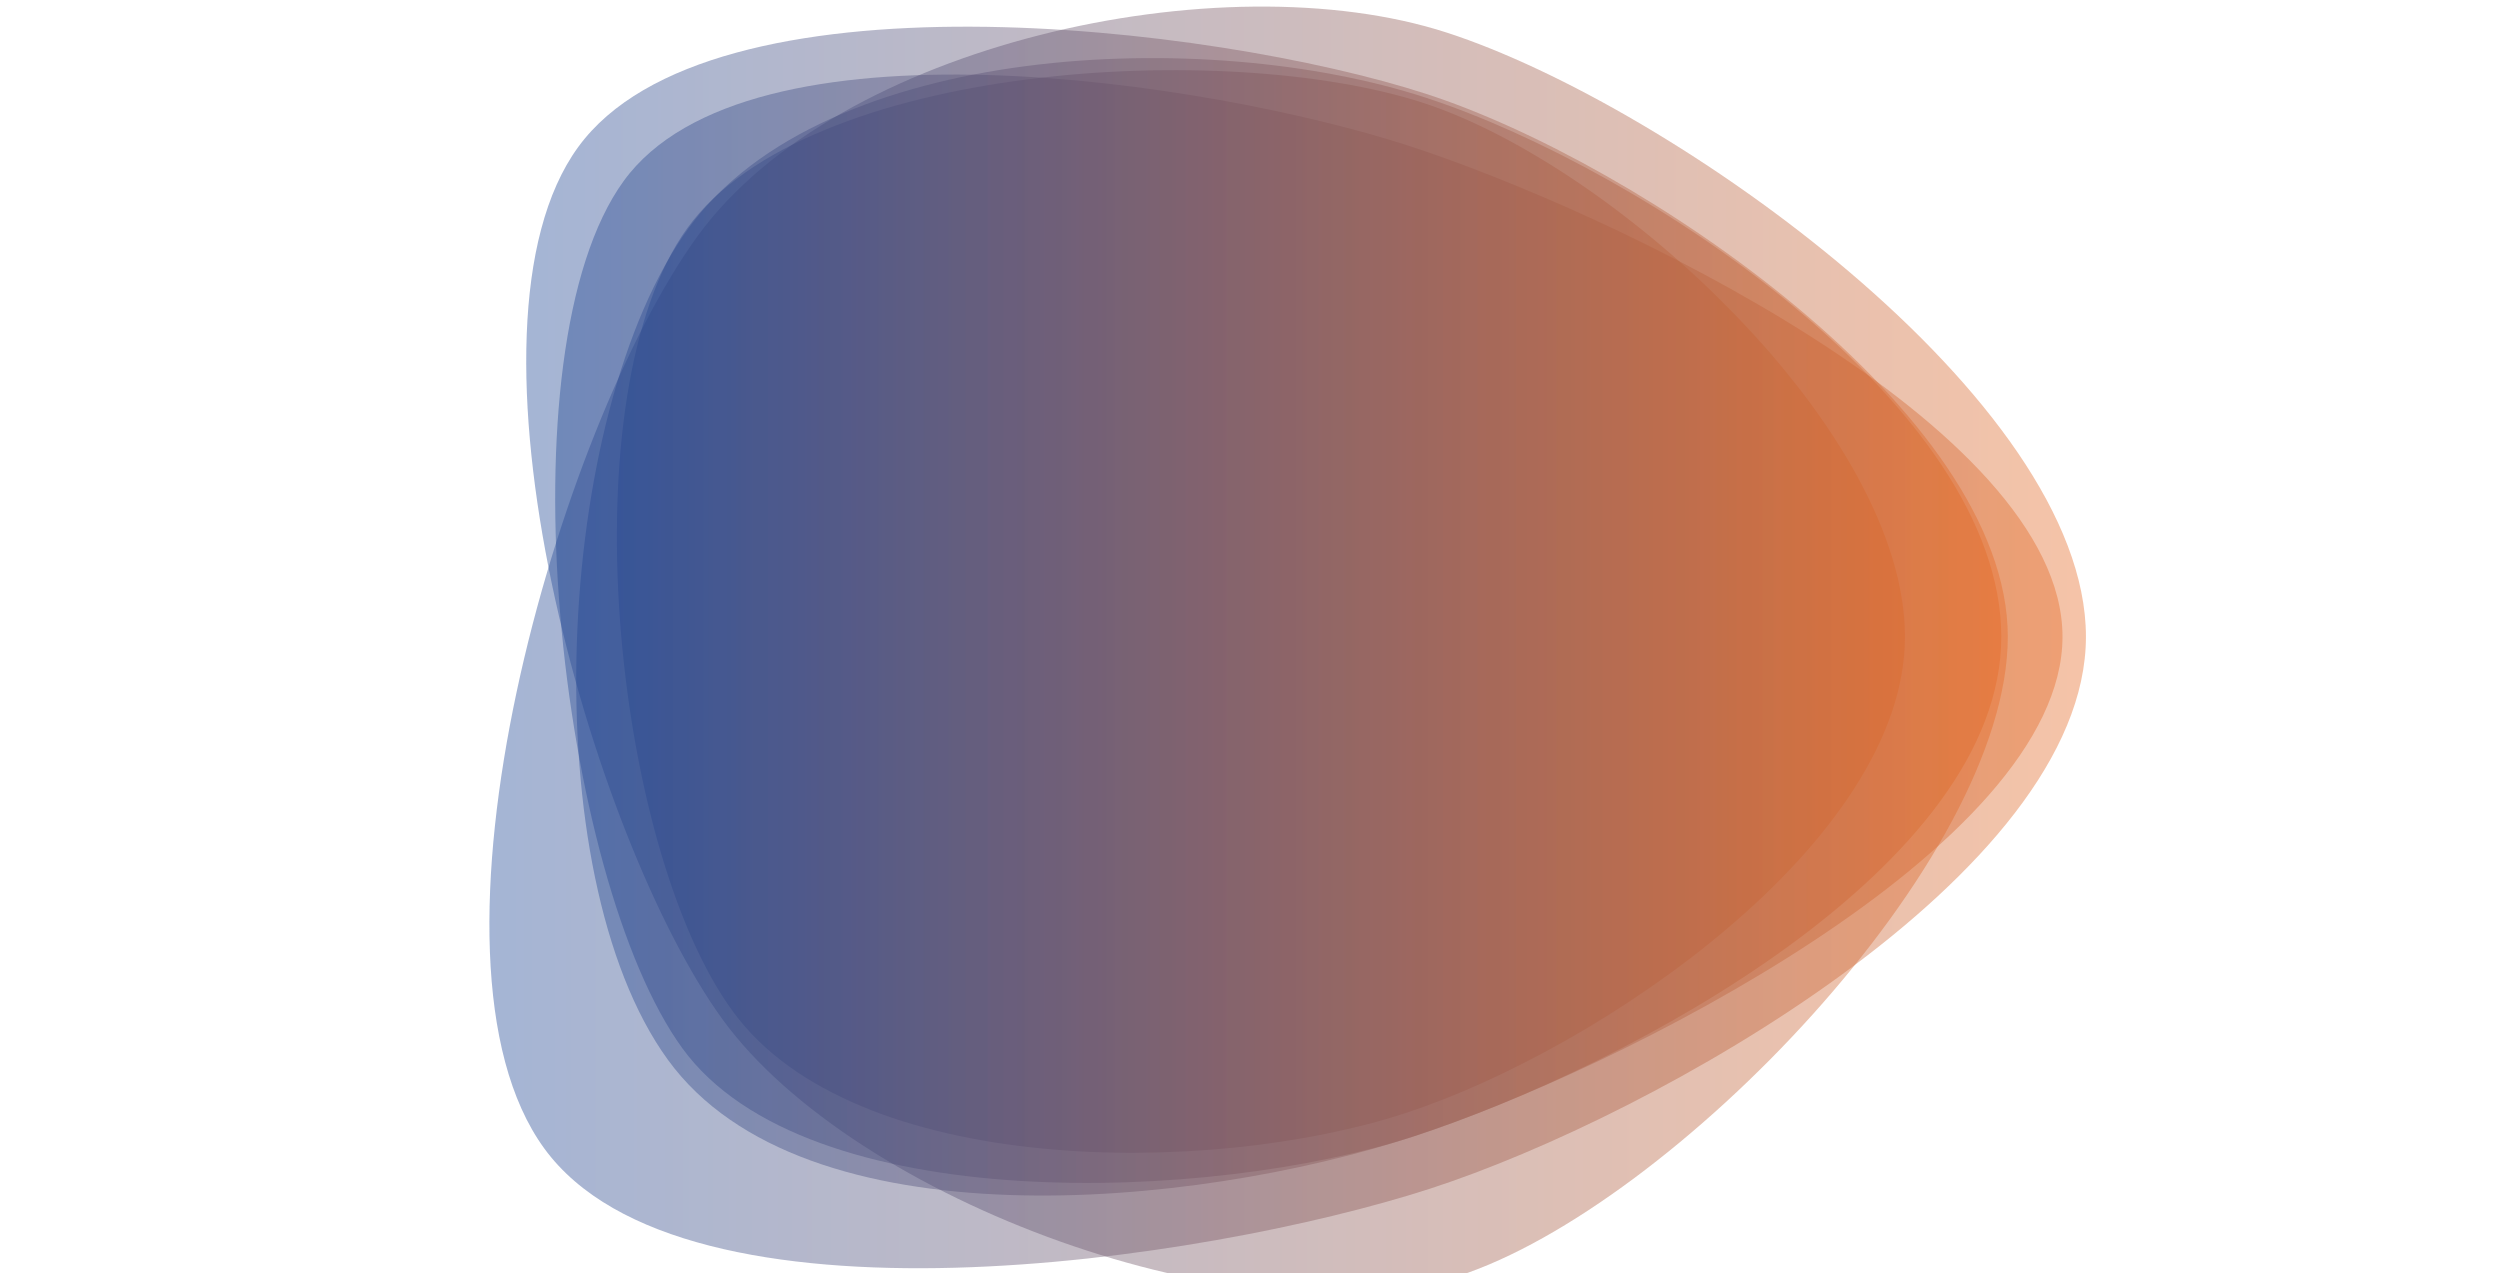
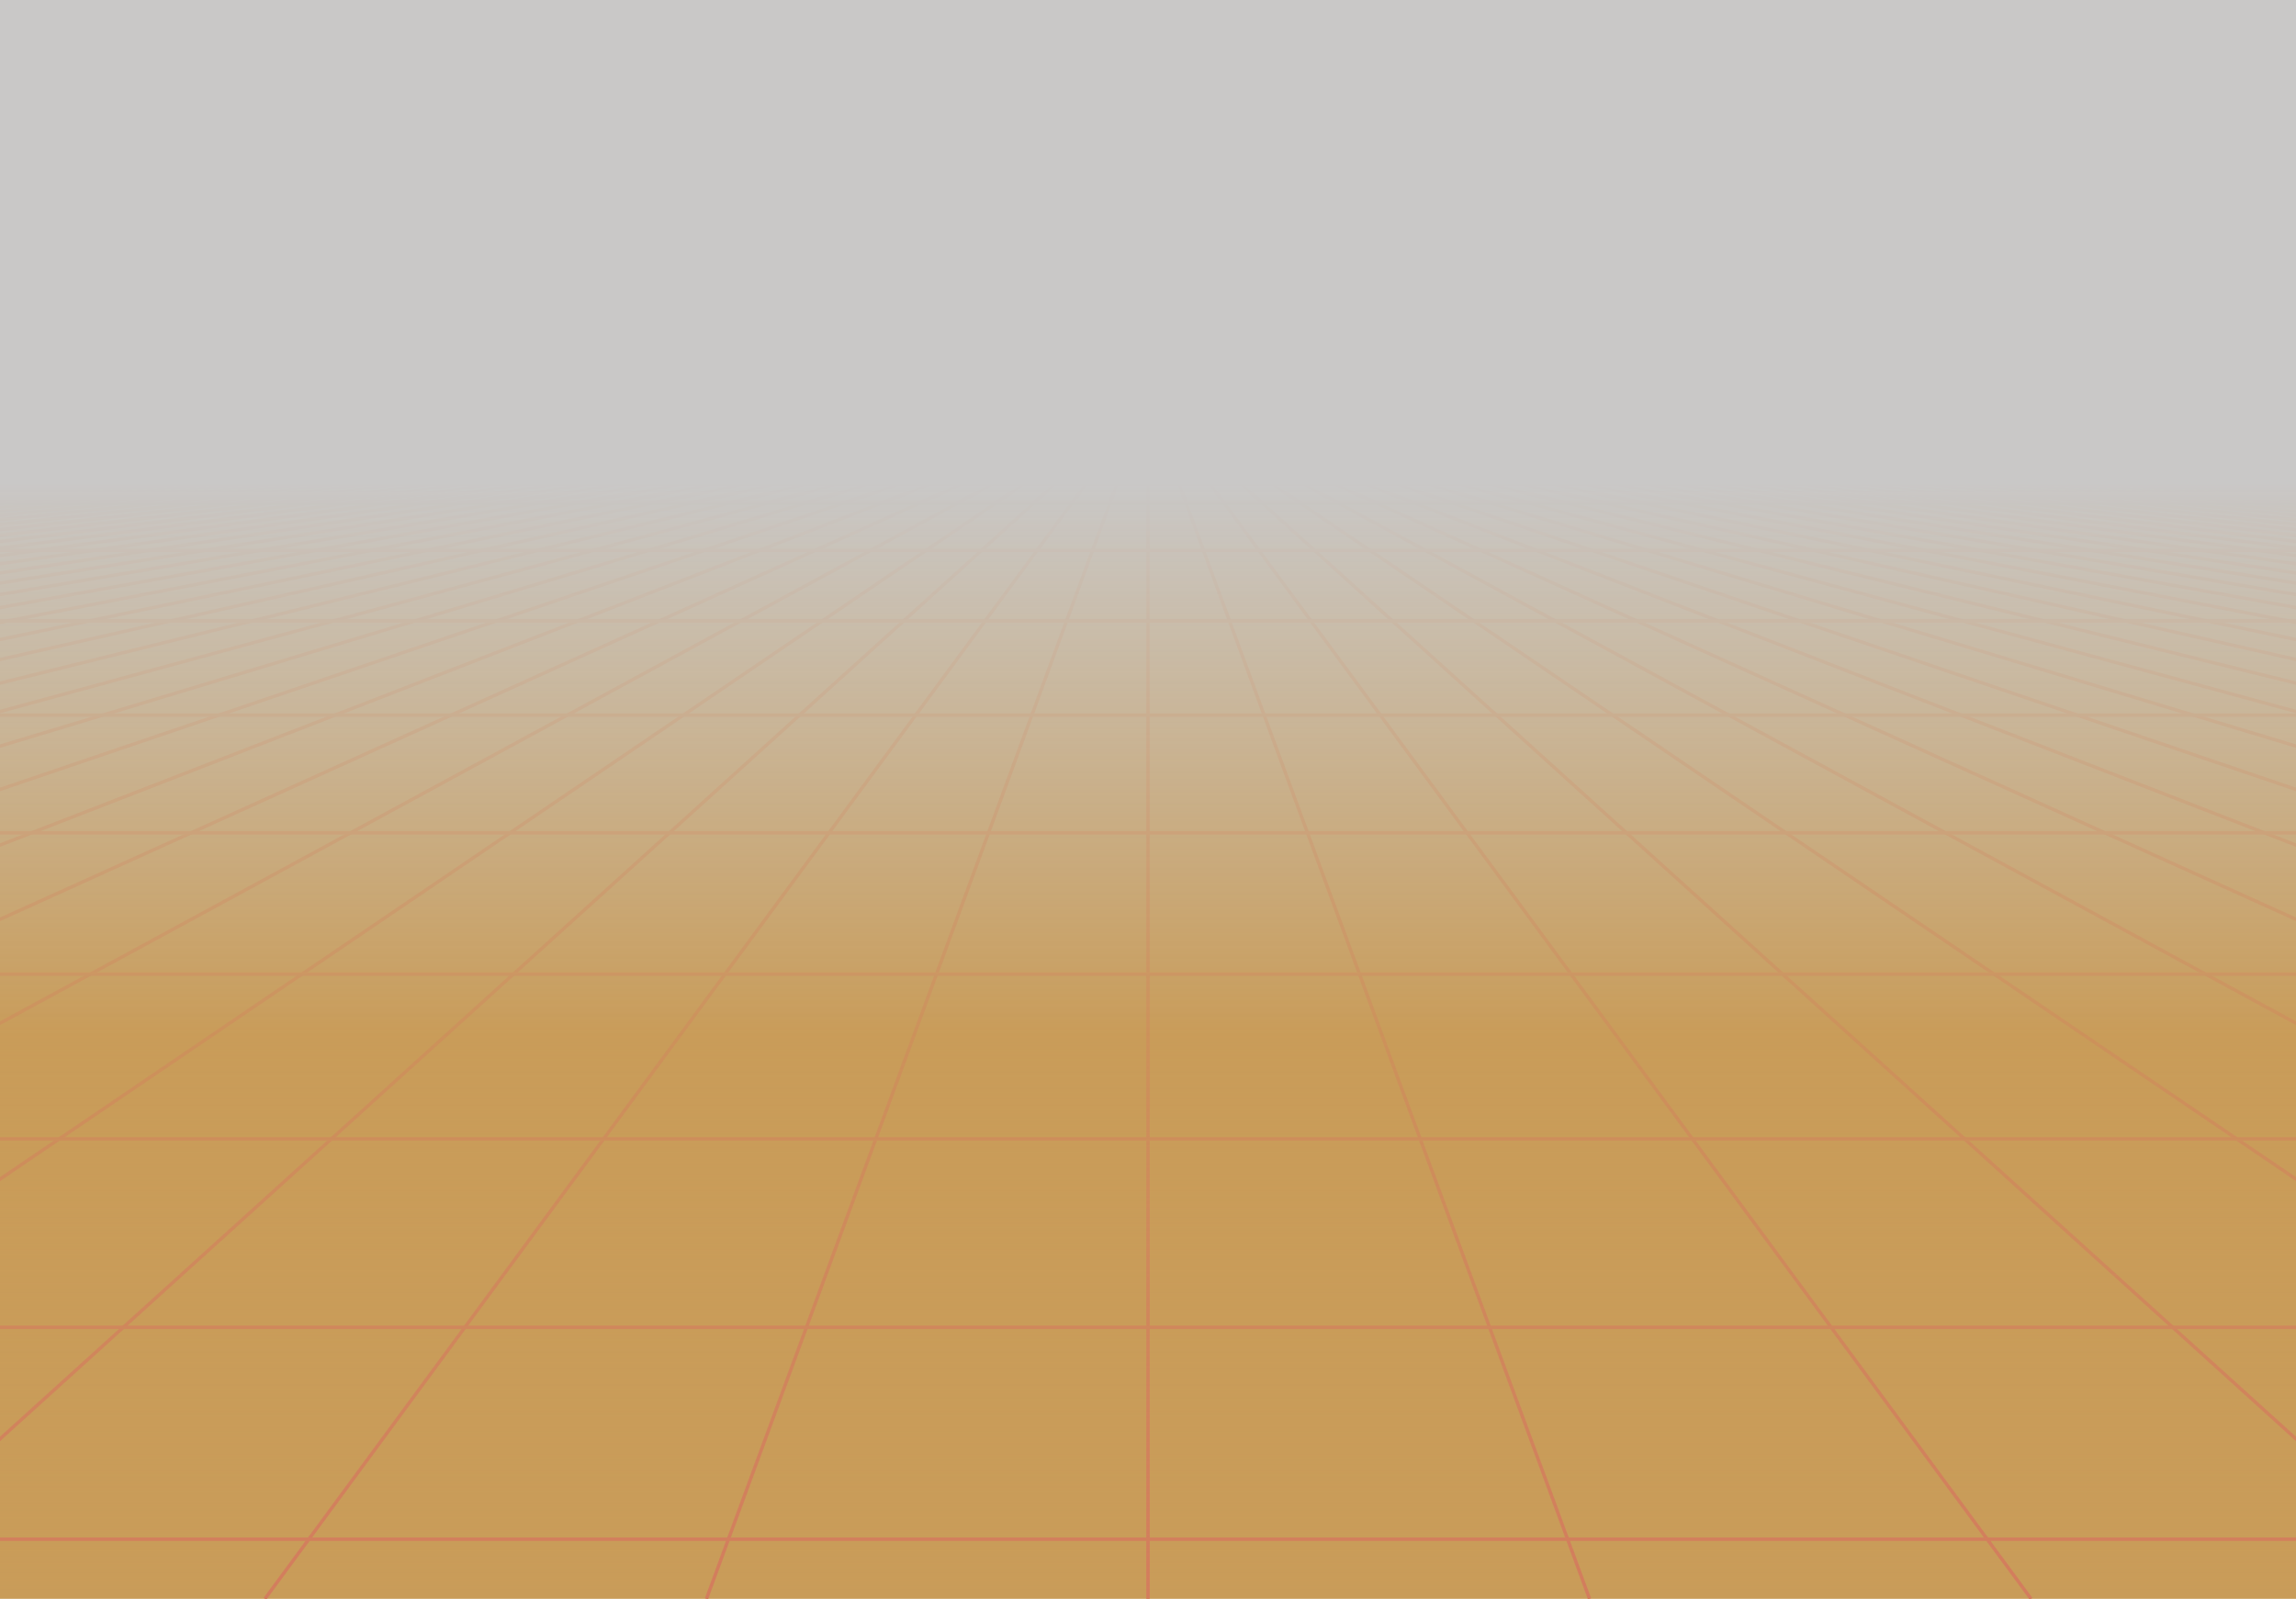
- <svg xmlns="http://www.w3.org/2000/svg" style="margin:auto;background:#f1f2f3;display:block;z-index:1;position:relative" preserveAspectRatio="xMidYMid" viewBox="0 0 1920 977">
-   <g transform="translate(960,488.5) scale(1,1) translate(-960,-488.5)">
-     <linearGradient id="lg-0.0023521954452081495" x1="0" x2="1" y1="0" y2="0">
-       <stop stop-color="#1c4595" offset="0" />
-       <stop stop-color="#e76a24" offset="1" />
-     </linearGradient>
-     <path d="M 1584 489 C 1584 651 1239 823 1085 873 C 931 923 619 936 524 805 C 429 674 384 270 479 139 C 574 8 928 62 1082 112 C 1236 162 1584 327 1584 489" fill="url(#lg-0.0023521954452081495)" opacity="0.4">
-       <animate attributeName="d" dur="10s" repeatCount="indefinite" keyTimes="0;0.333;0.667;1" calcmod="spline" keySplines="0.3 0.1 0.7 0.9;0.3 0.1 0.7 0.9;0.3 0.1 0.7 0.9" begin="-4s" values="M 1584 489 C 1584 651 1239 823 1085 873 C 931 923 619 936 524 805 C 429 674 384 270 479 139 C 574 8 928 62 1082 112 C 1236 162 1584 327 1584 489;M 1548 489 C 1548 647 1254 882 1104 931 C 954 980 580 960 487 832 C 394 704 479 335 572 207 C 665 79 957 -14 1107 35 C 1257 84 1548 331 1548 489;M 1451 489 C 1451 645 1229 814 1081 862 C 933 910 689 877 598 751 C 507 625 418 287 509 161 C 600 35 932 71 1080 119 C 1228 167 1451 333 1451 489;M 1584 489 C 1584 651 1239 823 1085 873 C 931 923 619 936 524 805 C 429 674 384 270 479 139 C 574 8 928 62 1082 112 C 1236 162 1584 327 1584 489" />
-     </path>
-     <path d="M 1537 489 C 1537 665 1253 818 1085 873 C 917 928 617 957 513 814 C 409 671 425 318 529 175 C 633 32 927 20 1095 75 C 1263 130 1537 313 1537 489" fill="url(#lg-0.0023521954452081495)" opacity="0.4">
-       <animate attributeName="d" dur="10s" repeatCount="indefinite" keyTimes="0;0.333;0.667;1" calcmod="spline" keySplines="0.3 0.1 0.7 0.9;0.3 0.1 0.7 0.9;0.3 0.1 0.7 0.9" begin="-4s" values="M 1537 489 C 1537 665 1253 818 1085 873 C 917 928 617 957 513 814 C 409 671 425 318 529 175 C 633 32 927 20 1095 75 C 1263 130 1537 313 1537 489;M 1514 489 C 1514 667 1263 845 1094 900 C 925 955 643 938 539 794 C 435 650 332 252 436 108 C 540 -36 923 29 1092 84 C 1261 139 1514 311 1514 489;M 1569 489 C 1569 657 1278 924 1118 976 C 958 1028 621 943 522 807 C 423 671 439 318 538 182 C 637 46 936 18 1096 70 C 1256 122 1569 321 1569 489;M 1537 489 C 1537 665 1253 818 1085 873 C 917 928 617 957 513 814 C 409 671 425 318 529 175 C 633 32 927 20 1095 75 C 1263 130 1537 313 1537 489" />
-     </path>
-     <path d="M 1463 489 C 1463 646 1229 806 1079 855 C 929 904 656 904 563 777 C 470 650 436 302 528 175 C 620 48 943 30 1093 79 C 1243 128 1463 332 1463 489" fill="url(#lg-0.0023521954452081495)" opacity="0.4">
-       <animate attributeName="d" dur="10s" repeatCount="indefinite" keyTimes="0;0.333;0.667;1" calcmod="spline" keySplines="0.3 0.1 0.7 0.9;0.3 0.1 0.7 0.9;0.3 0.1 0.7 0.9" begin="-4s" values="M 1463 489 C 1463 646 1229 806 1079 855 C 929 904 656 904 563 777 C 470 650 436 302 528 175 C 620 48 943 30 1093 79 C 1243 128 1463 332 1463 489;M 1501 489 C 1501 663 1274 893 1109 947 C 944 1001 547 1004 445 863 C 343 722 341 254 443 113 C 545 -28 921 48 1086 102 C 1251 156 1501 315 1501 489;M 1686 489 C 1686 675 1286 894 1110 951 C 934 1008 583 992 474 842 C 365 692 293 233 402 83 C 511 -67 931 -21 1107 36 C 1283 93 1686 303 1686 489;M 1463 489 C 1463 646 1229 806 1079 855 C 929 904 656 904 563 777 C 470 650 436 302 528 175 C 620 48 943 30 1093 79 C 1243 128 1463 332 1463 489" />
-     </path>
-     <path d="M 1602 489 C 1602 671 1271 857 1098 913 C 925 969 525 1029 418 882 C 311 735 429 328 536 181 C 643 34 938 -31 1111 25 C 1284 81 1602 307 1602 489" fill="url(#lg-0.0023521954452081495)" opacity="0.4">
-       <animate attributeName="d" dur="10s" repeatCount="indefinite" keyTimes="0;0.333;0.667;1" calcmod="spline" keySplines="0.3 0.1 0.7 0.9;0.3 0.1 0.7 0.9;0.3 0.1 0.7 0.9" begin="-4s" values="M 1602 489 C 1602 671 1271 857 1098 913 C 925 969 525 1029 418 882 C 311 735 429 328 536 181 C 643 34 938 -31 1111 25 C 1284 81 1602 307 1602 489;M 1655 489 C 1655 670 1297 941 1125 997 C 953 1053 581 987 475 841 C 369 695 364 278 470 132 C 576 -14 935 -19 1107 37 C 1279 93 1655 308 1655 489;M 1504 489 C 1504 648 1222 782 1071 831 C 920 880 580 962 486 833 C 392 704 389 271 483 142 C 577 13 937 46 1088 95 C 1239 144 1504 330 1504 489;M 1602 489 C 1602 671 1271 857 1098 913 C 925 969 525 1029 418 882 C 311 735 429 328 536 181 C 643 34 938 -31 1111 25 C 1284 81 1602 307 1602 489" />
-     </path>
-     <path d="M 1542 489 C 1542 661 1283 927 1120 980 C 957 1033 656 922 555 783 C 454 644 343 252 444 113 C 545 -26 931 19 1095 72 C 1259 125 1542 317 1542 489" fill="url(#lg-0.0023521954452081495)" opacity="0.4">
-       <animate attributeName="d" dur="10s" repeatCount="indefinite" keyTimes="0;0.333;0.667;1" calcmod="spline" keySplines="0.3 0.1 0.7 0.9;0.3 0.1 0.7 0.9;0.3 0.1 0.7 0.9" begin="-4s" values="M 1542 489 C 1542 661 1283 927 1120 980 C 957 1033 656 922 555 783 C 454 644 343 252 444 113 C 545 -26 931 19 1095 72 C 1259 125 1542 317 1542 489;M 1629 489 C 1629 675 1273 851 1096 908 C 919 965 621 964 512 814 C 403 664 317 251 426 101 C 535 -49 916 21 1093 78 C 1270 135 1629 303 1629 489;M 1525 489 C 1525 651 1239 823 1085 873 C 931 923 594 954 499 823 C 404 692 422 298 517 167 C 612 36 935 42 1089 92 C 1243 142 1525 327 1525 489;M 1542 489 C 1542 661 1283 927 1120 980 C 957 1033 656 922 555 783 C 454 644 343 252 444 113 C 545 -26 931 19 1095 72 C 1259 125 1542 317 1542 489" />
-     </path>
+ <svg xmlns="http://www.w3.org/2000/svg" style="margin:auto;background:#f1f2f3;display:block;z-index:1;position:relative" width="1360" height="947" preserveAspectRatio="xMidYMid" viewBox="0 0 1360 947">
+   <g transform="translate(680,473.5) scale(1,1) translate(-680,-473.5)">
+     <defs>
+       <linearGradient id="lg-0.9059497960182834" x1="0" x2="0" y1="0" y2="1">
+         <stop stop-color="#c9c8c7" offset="0.3" />
+         <stop stop-color="#c99c59" offset="0.65" />
+         <stop stop-color="#c99c59" offset="1" />
+       </linearGradient>
+       <linearGradient id="fg-lg-0.9059497960182834" x1="0" x2="0" y1="0" y2="1">
+         <stop stop-color="#c9c8c7" stop-opacity="1" offset="0.3" />
+         <stop stop-color="#c99c59" stop-opacity="0.66" offset="0.65" />
+         <stop stop-color="#c99c59" stop-opacity="0" offset="1" />
+       </linearGradient>
+       <style type="text/css">
+   path { fill: none; stroke: #d37d5d; stroke-width: 2px }
+ </style>
+     </defs>
+     <rect x="0" y="0" width="1360" height="947" fill="url(#lg-0.9059497960182834)" />
+     <path d="M0 284.1 L-9520 947" />
+     <path d="M17.436 284.1 L-9258.462 947" />
+     <path d="M34.872 284.1 L-8996.923 947" />
+     <path d="M52.308 284.1 L-8735.385 947" />
+     <path d="M69.744 284.1 L-8473.846 947" />
+     <path d="M87.179 284.1 L-8212.308 947" />
+     <path d="M104.615 284.1 L-7950.769 947" />
+     <path d="M122.051 284.1 L-7689.231 947" />
+     <path d="M139.487 284.1 L-7427.692 947" />
+     <path d="M156.923 284.1 L-7166.154 947" />
+     <path d="M174.359 284.1 L-6904.615 947" />
+     <path d="M191.795 284.1 L-6643.077 947" />
+     <path d="M209.231 284.1 L-6381.538 947" />
+     <path d="M226.667 284.1 L-6120 947" />
+     <path d="M244.103 284.1 L-5858.462 947" />
+     <path d="M261.538 284.1 L-5596.923 947" />
+     <path d="M278.974 284.1 L-5335.385 947" />
+     <path d="M296.41 284.1 L-5073.846 947" />
+     <path d="M313.846 284.1 L-4812.308 947" />
+     <path d="M331.282 284.1 L-4550.769 947" />
+     <path d="M348.718 284.1 L-4289.231 947" />
+     <path d="M366.154 284.1 L-4027.692 947" />
+     <path d="M383.59 284.1 L-3766.154 947" />
+     <path d="M401.026 284.1 L-3504.615 947" />
+     <path d="M418.462 284.1 L-3243.077 947" />
+     <path d="M435.897 284.1 L-2981.538 947" />
+     <path d="M453.333 284.1 L-2720 947" />
+     <path d="M470.769 284.1 L-2458.462 947" />
+     <path d="M488.205 284.1 L-2196.923 947" />
+     <path d="M505.641 284.1 L-1935.385 947" />
+     <path d="M523.077 284.1 L-1673.846 947" />
+     <path d="M540.513 284.1 L-1412.308 947" />
+     <path d="M557.949 284.1 L-1150.769 947" />
+     <path d="M575.385 284.1 L-889.231 947" />
+     <path d="M592.821 284.1 L-627.692 947" />
+     <path d="M610.256 284.1 L-366.154 947" />
+     <path d="M627.692 284.1 L-104.615 947" />
+     <path d="M645.128 284.1 L156.923 947" />
+     <path d="M662.564 284.1 L418.462 947" />
+     <path d="M680 284.1 L680 947" />
+     <path d="M697.436 284.1 L941.538 947" />
+     <path d="M714.872 284.1 L1203.077 947" />
+     <path d="M732.308 284.1 L1464.615 947" />
+     <path d="M749.744 284.1 L1726.154 947" />
+     <path d="M767.179 284.1 L1987.692 947" />
+     <path d="M784.615 284.1 L2249.231 947" />
+     <path d="M802.051 284.1 L2510.769 947" />
+     <path d="M819.487 284.1 L2772.308 947" />
+     <path d="M836.923 284.1 L3033.846 947" />
+     <path d="M854.359 284.1 L3295.385 947" />
+     <path d="M871.795 284.1 L3556.923 947" />
+     <path d="M889.231 284.1 L3818.462 947" />
+     <path d="M906.667 284.1 L4080 947" />
+     <path d="M924.103 284.1 L4341.538 947" />
+     <path d="M941.538 284.1 L4603.077 947" />
+     <path d="M958.974 284.1 L4864.615 947" />
+     <path d="M976.41 284.1 L5126.154 947" />
+     <path d="M993.846 284.1 L5387.692 947" />
+     <path d="M1011.282 284.1 L5649.231 947" />
+     <path d="M1028.718 284.1 L5910.769 947" />
+     <path d="M1046.154 284.1 L6172.308 947" />
+     <path d="M1063.59 284.1 L6433.846 947" />
+     <path d="M1081.026 284.1 L6695.385 947" />
+     <path d="M1098.462 284.1 L6956.923 947" />
+     <path d="M1115.897 284.1 L7218.462 947" />
+     <path d="M1133.333 284.1 L7480 947" />
+     <path d="M1150.769 284.1 L7741.538 947" />
+     <path d="M1168.205 284.1 L8003.077 947" />
+     <path d="M1185.641 284.1 L8264.615 947" />
+     <path d="M1203.077 284.1 L8526.154 947" />
+     <path d="M1220.513 284.1 L8787.692 947" />
+     <path d="M1237.949 284.1 L9049.231 947" />
+     <path d="M1255.385 284.1 L9310.769 947" />
+     <path d="M1272.821 284.1 L9572.308 947" />
+     <path d="M1290.256 284.1 L9833.846 947" />
+     <path d="M1307.692 284.1 L10095.385 947" />
+     <path d="M1325.128 284.1 L10356.923 947" />
+     <path d="M1342.564 284.1 L10618.462 947" />
+     <path d="M1360 284.1 L10880 947" />
+     <g>
+       <path d="M0 284.1 L1360 284.1" />
+       <animateTransform attributeName="transform" type="translate" repeatCount="indefinite" calcMode="linear" keyTimes="0;1" values="0 0;0 13.947" begin="0s" dur="0.833s" />
+     </g>
+     <g>
+       <path d="M0 298.047 L1360 298.047" />
+       <animateTransform attributeName="transform" type="translate" repeatCount="indefinite" calcMode="linear" keyTimes="0;1" values="0 0;0 27.893" begin="0s" dur="0.833s" />
+     </g>
+     <g>
+       <path d="M0 325.94 L1360 325.94" />
+       <animateTransform attributeName="transform" type="translate" repeatCount="indefinite" calcMode="linear" keyTimes="0;1" values="0 0;0 41.84" begin="0s" dur="0.833s" />
+     </g>
+     <g>
+       <path d="M0 367.78 L1360 367.78" />
+       <animateTransform attributeName="transform" type="translate" repeatCount="indefinite" calcMode="linear" keyTimes="0;1" values="0 0;0 55.786" begin="0s" dur="0.833s" />
+     </g>
+     <g>
+       <path d="M0 423.566 L1360 423.566" />
+       <animateTransform attributeName="transform" type="translate" repeatCount="indefinite" calcMode="linear" keyTimes="0;1" values="0 0;0 69.733" begin="0s" dur="0.833s" />
+     </g>
+     <g>
+       <path d="M0 493.299 L1360 493.299" />
+       <animateTransform attributeName="transform" type="translate" repeatCount="indefinite" calcMode="linear" keyTimes="0;1" values="0 0;0 83.68" begin="0s" dur="0.833s" />
+     </g>
+     <g>
+       <path d="M0 576.979 L1360 576.979" />
+       <animateTransform attributeName="transform" type="translate" repeatCount="indefinite" calcMode="linear" keyTimes="0;1" values="0 0;0 97.626" begin="0s" dur="0.833s" />
+     </g>
+     <g>
+       <path d="M0 674.605 L1360 674.605" />
+       <animateTransform attributeName="transform" type="translate" repeatCount="indefinite" calcMode="linear" keyTimes="0;1" values="0 0;0 111.573" begin="0s" dur="0.833s" />
+     </g>
+     <g>
+       <path d="M0 786.178 L1360 786.178" />
+       <animateTransform attributeName="transform" type="translate" repeatCount="indefinite" calcMode="linear" keyTimes="0;1" values="0 0;0 125.52" begin="0s" dur="0.833s" />
+     </g>
+     <g>
+       <path d="M0 911.698 L1360 911.698" />
+       <animateTransform attributeName="transform" type="translate" repeatCount="indefinite" calcMode="linear" keyTimes="0;1" values="0 0;0 139.466" begin="0s" dur="0.833s" />
+     </g>
+     <rect x="0" y="0" width="1360" height="947" fill="url(#fg-lg-0.9059497960182834)" />
  </g>
</svg>
